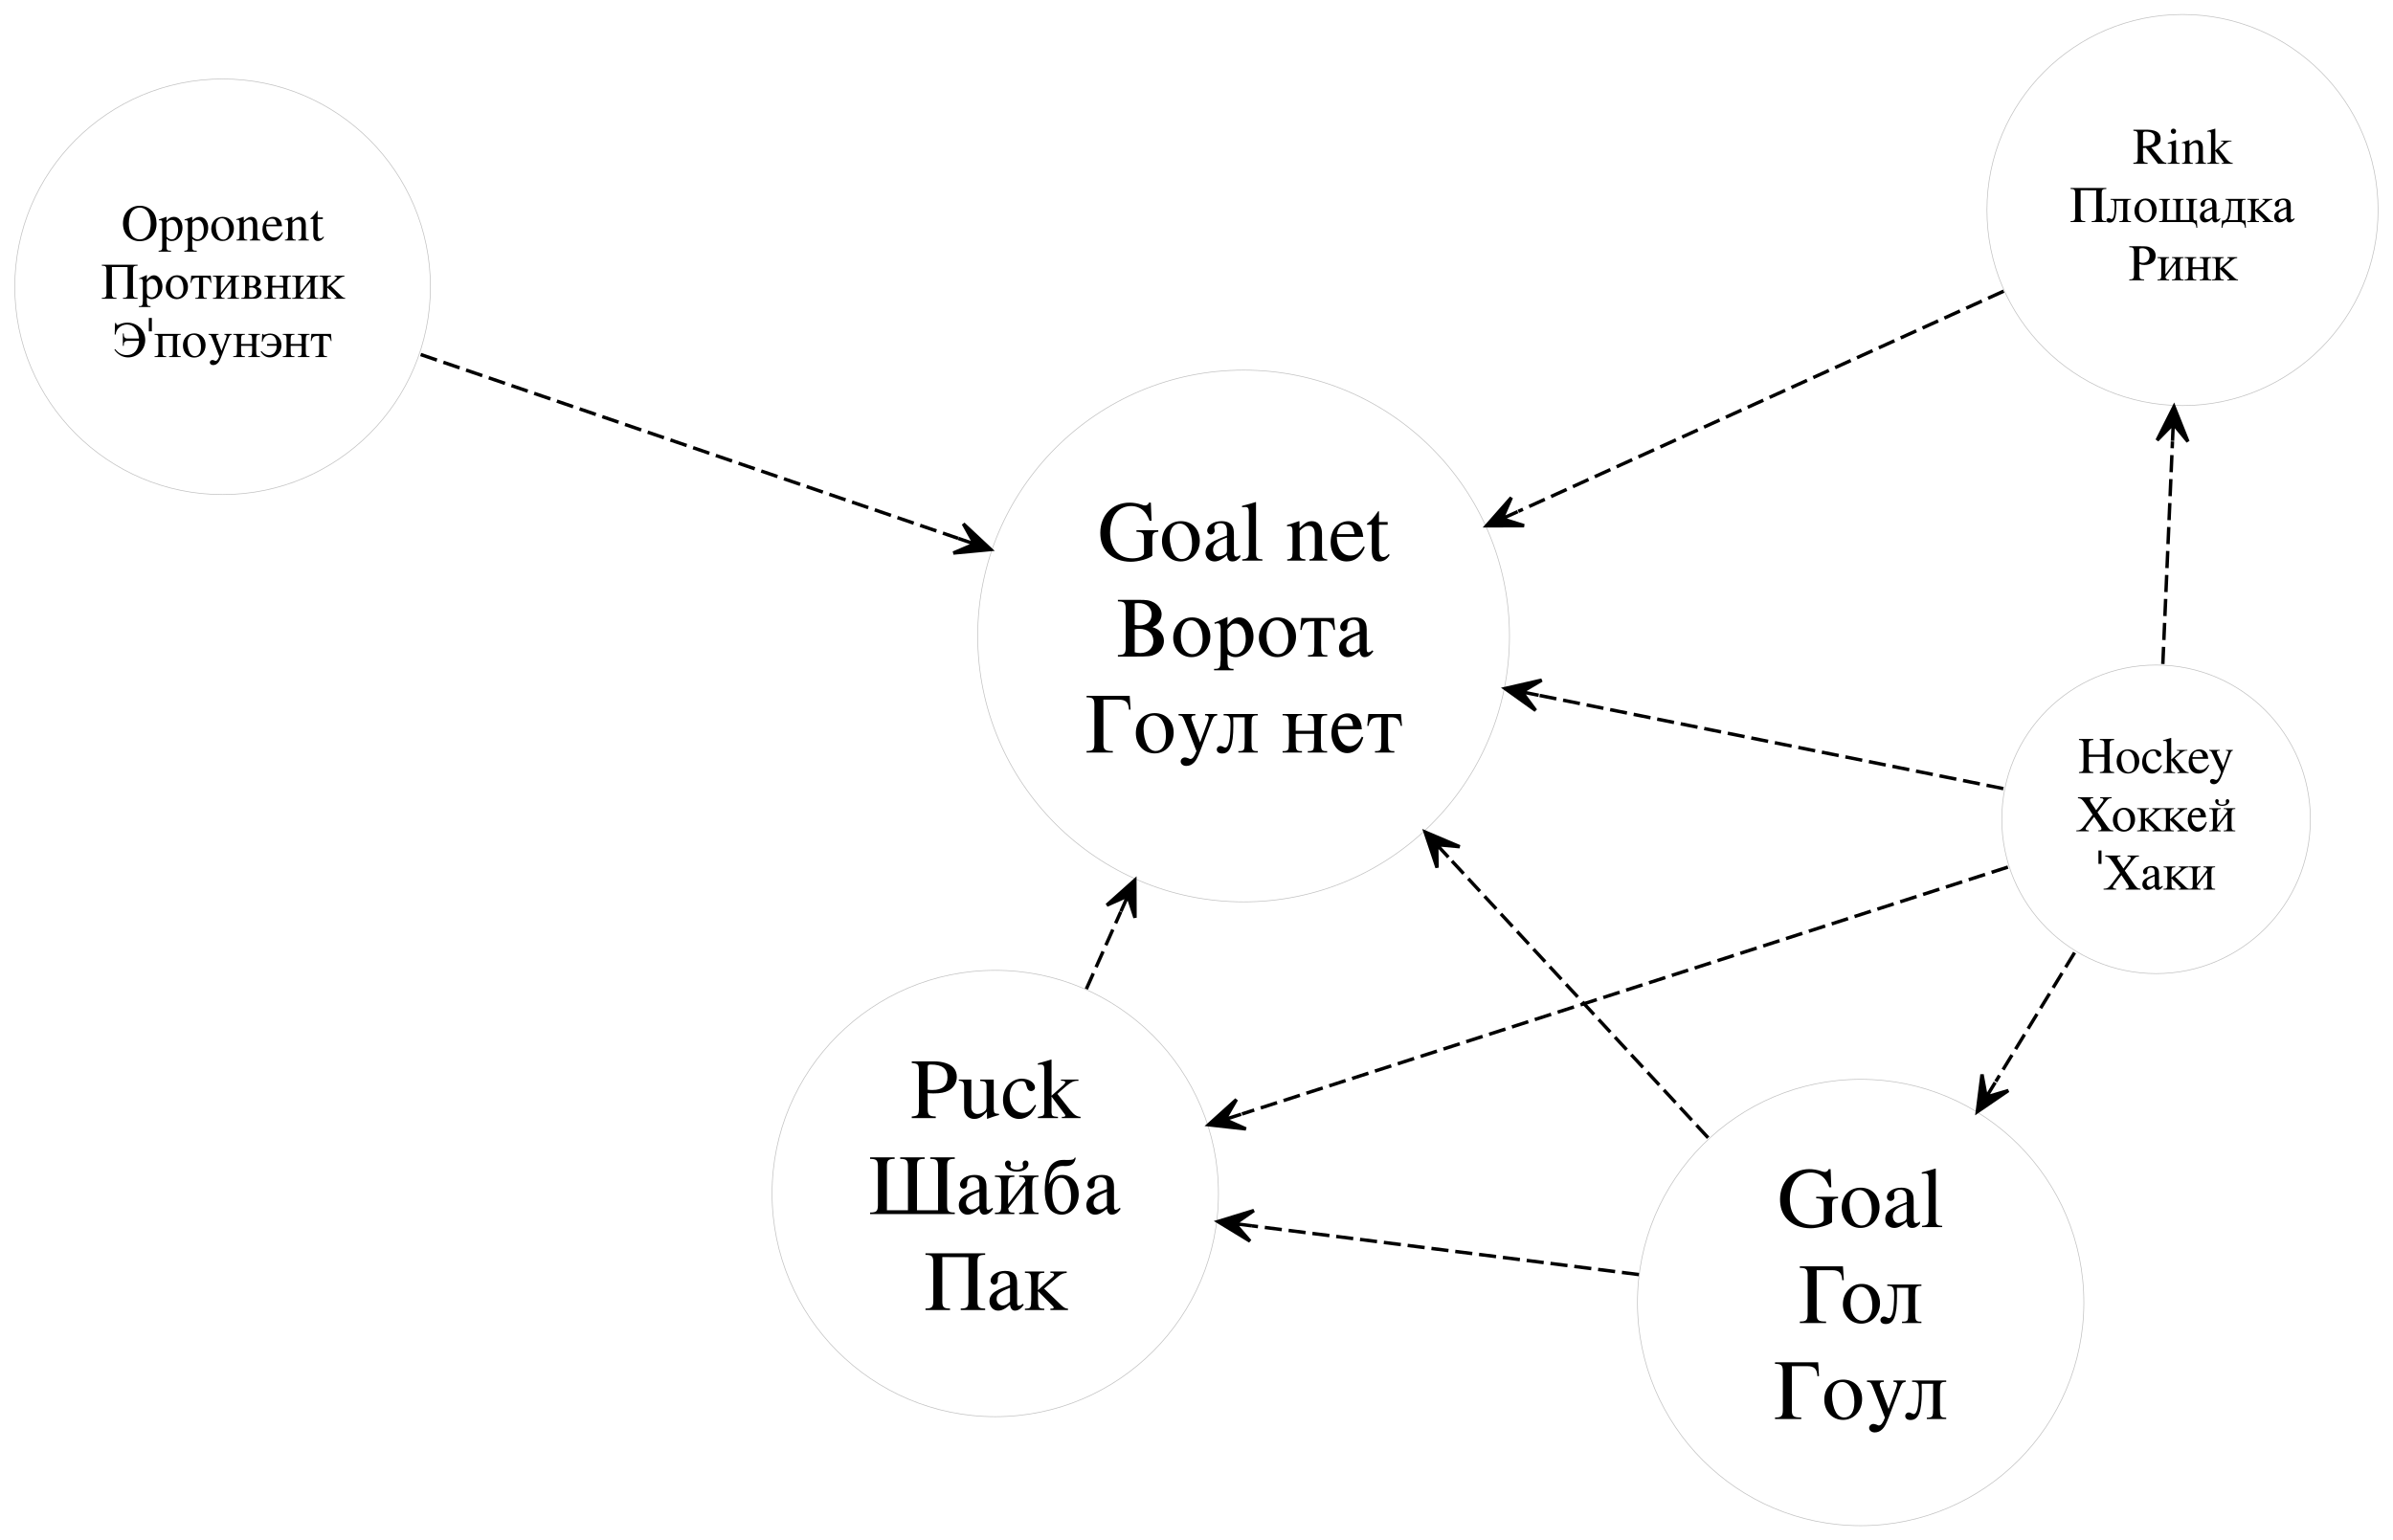
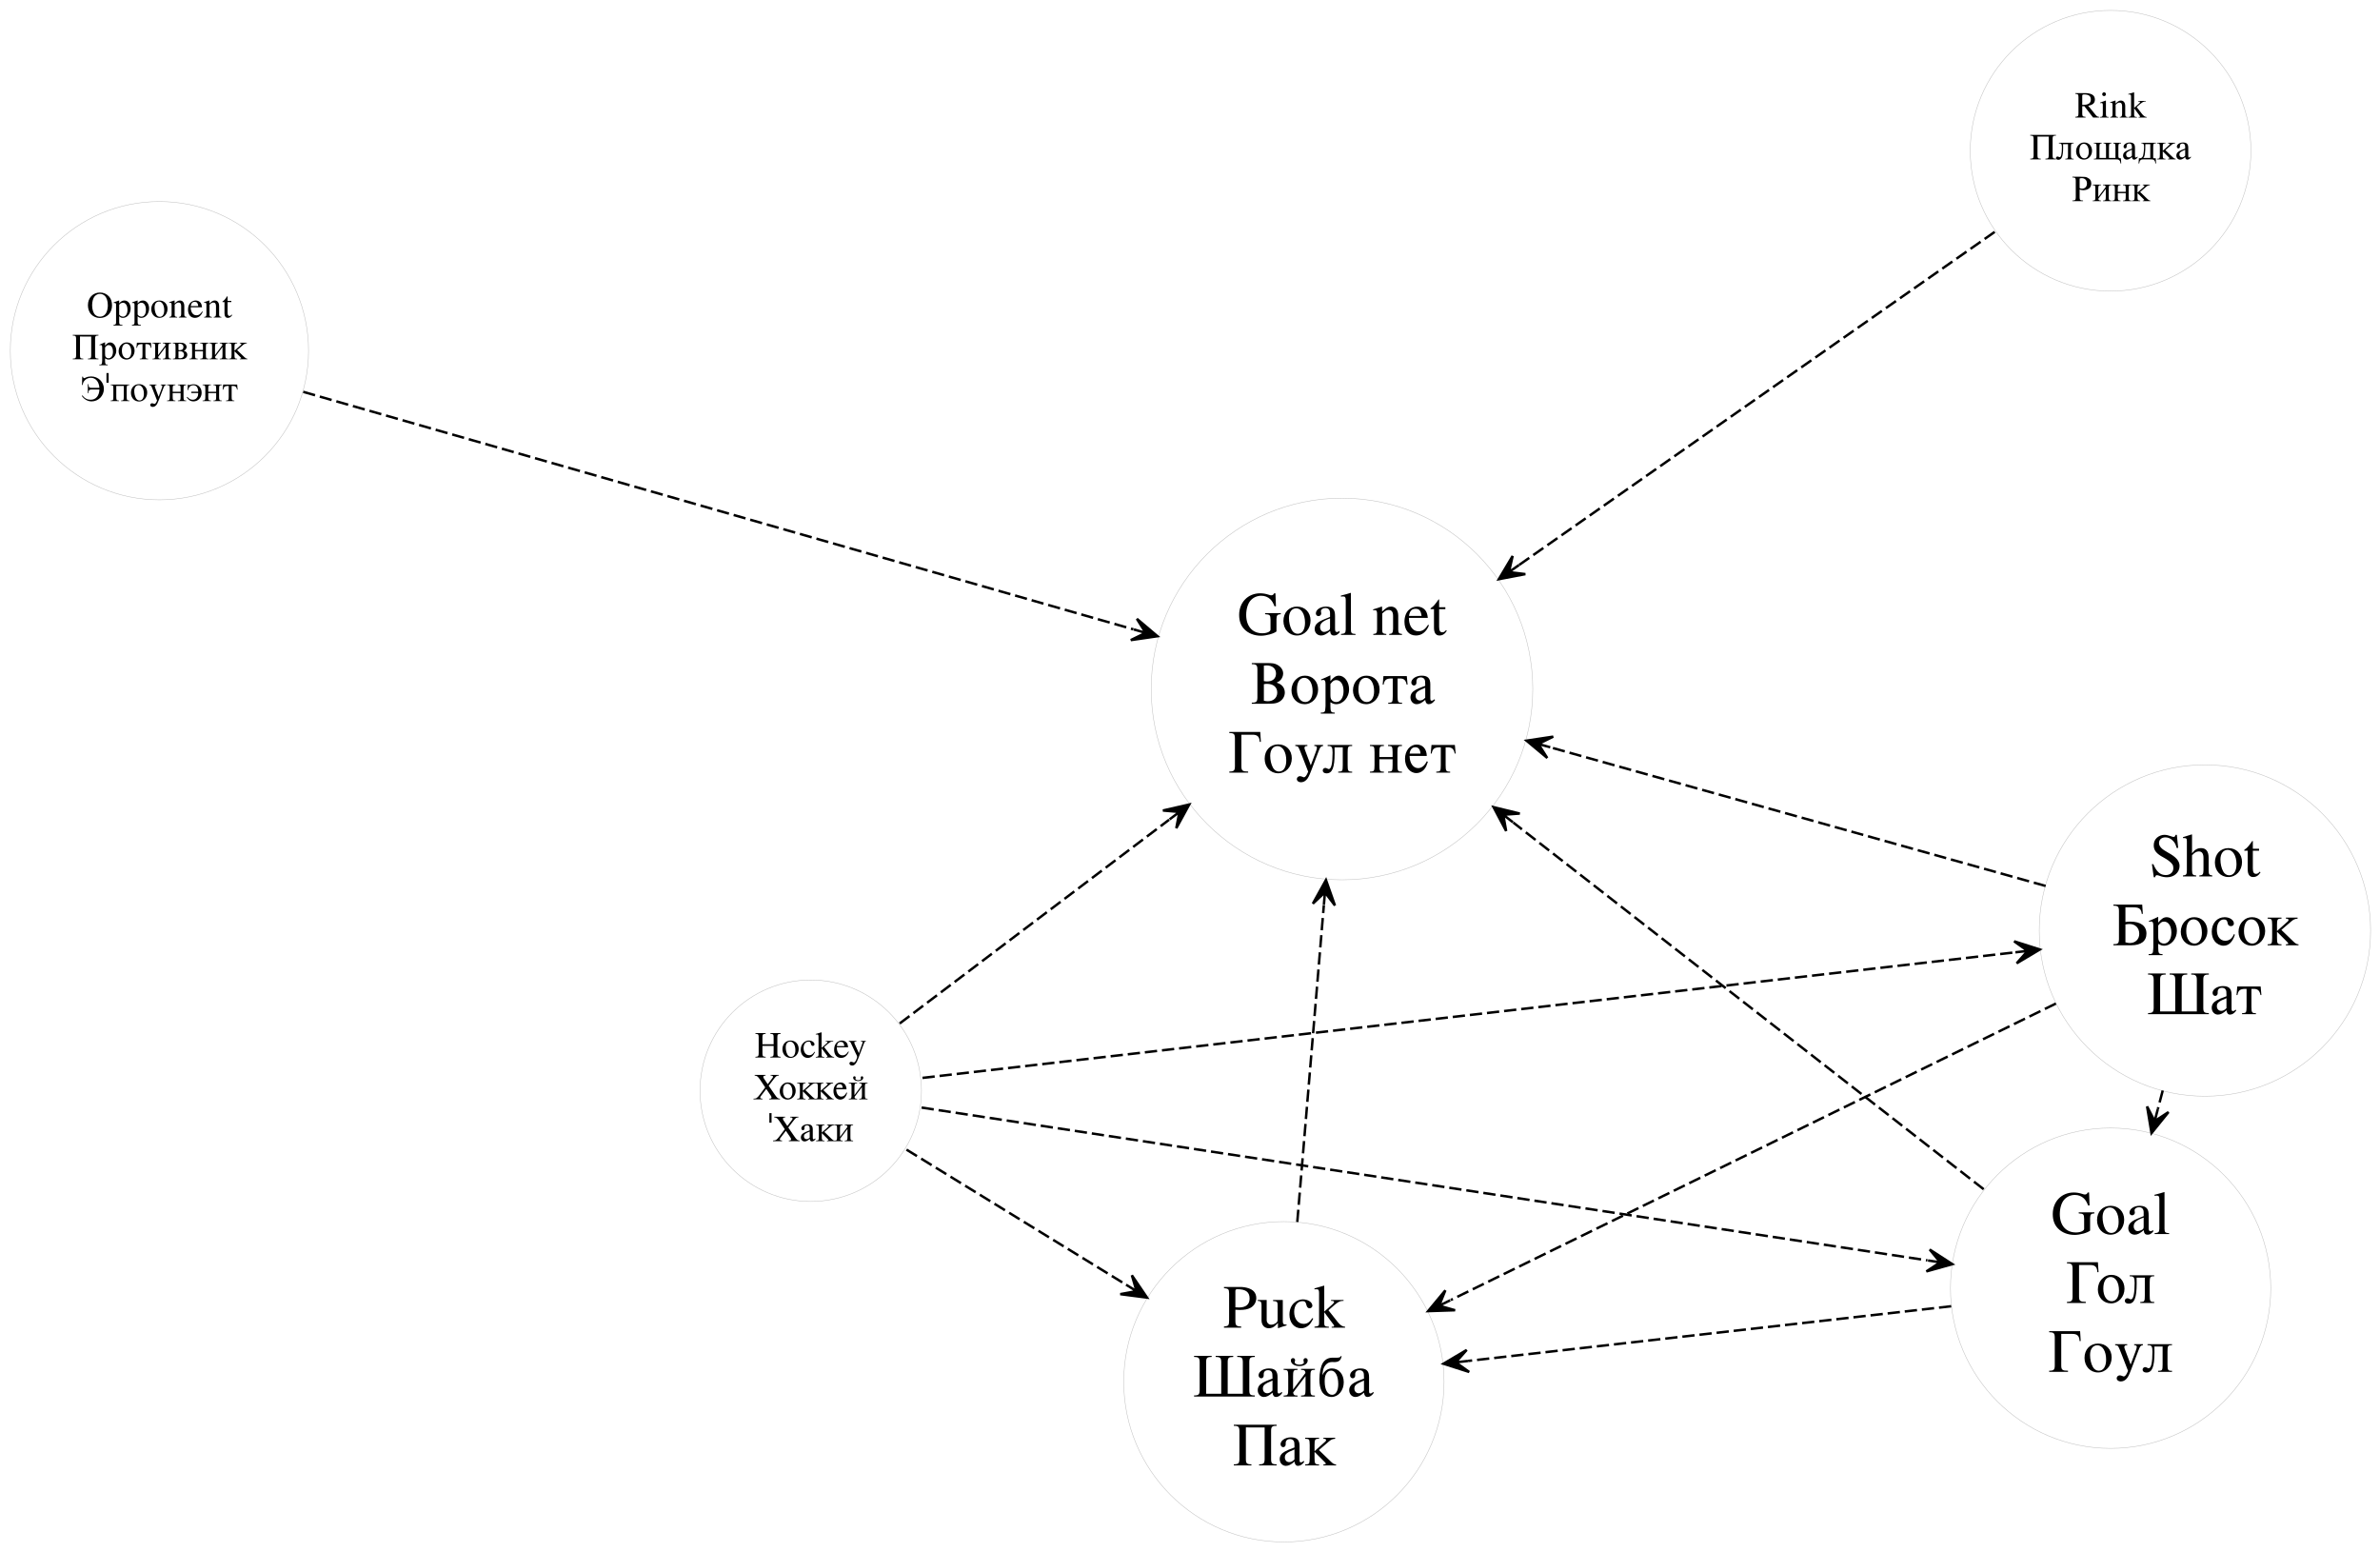
- <svg xmlns="http://www.w3.org/2000/svg" xmlns:xlink="http://www.w3.org/1999/xlink" width="698pt" height="449pt" viewBox="0.00 0.00 697.81 449.04">
-   <g id="graph0" class="graph" transform="scale(1 1) rotate(0) translate(4 445.0395)">
+ <svg xmlns="http://www.w3.org/2000/svg" xmlns:xlink="http://www.w3.org/1999/xlink" width="968pt" height="631pt" viewBox="0.00 0.00 967.57 630.72">
+   <g id="graph0" class="graph" transform="scale(1 1) rotate(0) translate(4 626.7228)">
    <g id="node1" class="node root has-pronunciation">
      <g id="a_node1">
        <a xlink:href="javascript:history.back()" xlink:title="Ворота" target="_top">
-           <ellipse fill="none" stroke="#c0c0c0" stroke-width=".2" cx="358.643" cy="-259.497" rx="77.564" ry="77.564" />
-           <text text-anchor="middle" x="358.643" y="-281.497" font-family="Times,serif" font-size="25.00" fill="#000000">Goal net</text>
-           <text text-anchor="middle" x="358.643" y="-253.497" font-family="Times,serif" font-size="25.00" fill="#000000">Ворота</text>
-           <text text-anchor="middle" x="358.643" y="-225.497" font-family="Times,serif" font-size="25.00" fill="#000000">Гoул нет</text>
+           <ellipse fill="none" stroke="#c0c0c0" stroke-width=".2" cx="541.572" cy="-346.656" rx="77.564" ry="77.564" />
+           <text text-anchor="middle" x="541.572" y="-368.656" font-family="Times,serif" font-size="25.00" fill="#000000">Goal net</text>
+           <text text-anchor="middle" x="541.572" y="-340.656" font-family="Times,serif" font-size="25.00" fill="#000000">Ворота</text>
+           <text text-anchor="middle" x="541.572" y="-312.656" font-family="Times,serif" font-size="25.00" fill="#000000">Гoул нет</text>
        </a>
      </g>
    </g>
    <g id="node2" class="node has-pronunciation">
      <g id="a_node2">
        <a xlink:href="../rink.html" xlink:title="Площадка" target="_top">
-           <ellipse fill="none" stroke="#c0c0c0" stroke-width=".2" cx="632.533" cy="-383.764" rx="57.052" ry="57.052" />
-           <text text-anchor="middle" x="632.533" y="-397.264" font-family="Times,serif" font-size="15.00" fill="#000000">Rink</text>
-           <text text-anchor="middle" x="632.533" y="-380.264" font-family="Times,serif" font-size="15.00" fill="#000000">Площадка</text>
-           <text text-anchor="middle" x="632.533" y="-363.264" font-family="Times,serif" font-size="15.00" fill="#000000">Ринк</text>
+           <ellipse fill="none" stroke="#c0c0c0" stroke-width=".2" cx="854.045" cy="-565.447" rx="57.052" ry="57.052" />
+           <text text-anchor="middle" x="854.045" y="-578.947" font-family="Times,serif" font-size="15.00" fill="#000000">Rink</text>
+           <text text-anchor="middle" x="854.045" y="-561.947" font-family="Times,serif" font-size="15.00" fill="#000000">Площадка</text>
+           <text text-anchor="middle" x="854.045" y="-544.947" font-family="Times,serif" font-size="15.00" fill="#000000">Ринк</text>
        </a>
      </g>
    </g>
-     <g id="edge5" class="edge">
-       <path fill="none" stroke="#000000" stroke-dasharray="5,2" d="M580.372,-360.098C540.368,-341.948 484.451,-316.577 438.78,-295.856" />
-       <polygon fill="#000000" stroke="#000000" points="429.495,-291.643 440.461,-291.677 434.048,-293.709 438.601,-295.775 438.601,-295.775 438.601,-295.775 434.048,-293.709 436.742,-299.873 429.495,-291.643 429.495,-291.643" />
+     <g id="edge7" class="edge">
+       <path fill="none" stroke="#000000" stroke-dasharray="5,2" d="M806.927,-532.455C755.634,-496.54 673.001,-438.681 613.569,-397.067" />
+       <polygon fill="#000000" stroke="#000000" points="605.342,-391.307 616.115,-393.357 609.438,-394.175 613.534,-397.043 613.534,-397.043 613.534,-397.043 609.438,-394.175 610.953,-400.729 605.342,-391.307 605.342,-391.307" />
    </g>
    <g id="node3" class="node has-pronunciation">
      <g id="a_node3">
        <a xlink:href="../puck.html" xlink:title="Шайба" target="_top">
-           <ellipse fill="none" stroke="#c0c0c0" stroke-width=".2" cx="286.202" cy="-96.852" rx="65.108" ry="65.108" />
-           <text text-anchor="middle" x="286.202" y="-118.852" font-family="Times,serif" font-size="25.00" fill="#000000">Puck</text>
-           <text text-anchor="middle" x="286.202" y="-90.852" font-family="Times,serif" font-size="25.00" fill="#000000">Шайба</text>
-           <text text-anchor="middle" x="286.202" y="-62.852" font-family="Times,serif" font-size="25.00" fill="#000000">Пак</text>
+           <ellipse fill="none" stroke="#c0c0c0" stroke-width=".2" cx="517.951" cy="-65.054" rx="65.108" ry="65.108" />
+           <text text-anchor="middle" x="517.951" y="-87.054" font-family="Times,serif" font-size="25.00" fill="#000000">Puck</text>
+           <text text-anchor="middle" x="517.951" y="-59.054" font-family="Times,serif" font-size="25.00" fill="#000000">Шайба</text>
+           <text text-anchor="middle" x="517.951" y="-31.054" font-family="Times,serif" font-size="25.00" fill="#000000">Пак</text>
        </a>
      </g>
    </g>
-     <g id="edge6" class="edge">
-       <path fill="none" stroke="#000000" stroke-dasharray="5,2" d="M312.765,-156.492C316.038,-163.839 319.424,-171.442 322.806,-179.035" />
-       <polygon fill="#000000" stroke="#000000" points="326.921,-188.273 318.741,-180.969 324.886,-183.706 322.852,-179.138 322.852,-179.138 322.852,-179.138 324.886,-183.706 326.963,-177.308 326.921,-188.273 326.921,-188.273" />
+     <g id="edge8" class="edge">
+       <path fill="none" stroke="#000000" stroke-dasharray="5,2" d="M523.4,-130.013C526.61,-168.277 530.713,-217.194 534.207,-258.859" />
+       <polygon fill="#000000" stroke="#000000" points="535.059,-269.007 529.739,-259.418 534.641,-264.025 534.223,-259.042 534.223,-259.042 534.223,-259.042 534.641,-264.025 538.707,-258.666 535.059,-269.007 535.059,-269.007" />
    </g>
    <g id="node4" class="node has-pronunciation">
      <g id="a_node4">
        <a xlink:href="../opponent.html" xlink:title="Противник" target="_top">
-           <ellipse fill="none" stroke="#c0c0c0" stroke-width=".2" cx="60.811" cy="-361.376" rx="60.623" ry="60.623" />
-           <text text-anchor="middle" x="60.811" y="-374.876" font-family="Times,serif" font-size="15.00" fill="#000000">Opponent</text>
-           <text text-anchor="middle" x="60.811" y="-357.876" font-family="Times,serif" font-size="15.00" fill="#000000">Противник</text>
-           <text text-anchor="middle" x="60.811" y="-340.876" font-family="Times,serif" font-size="15.00" fill="#000000">Эˈпoунэнт</text>
+           <ellipse fill="none" stroke="#c0c0c0" stroke-width=".2" cx="60.811" cy="-484.172" rx="60.623" ry="60.623" />
+           <text text-anchor="middle" x="60.811" y="-497.672" font-family="Times,serif" font-size="15.00" fill="#000000">Opponent</text>
+           <text text-anchor="middle" x="60.811" y="-480.672" font-family="Times,serif" font-size="15.00" fill="#000000">Противник</text>
+           <text text-anchor="middle" x="60.811" y="-463.672" font-family="Times,serif" font-size="15.00" fill="#000000">Эˈпoунэнт</text>
        </a>
      </g>
    </g>
-     <g id="edge7" class="edge">
-       <path fill="none" stroke="#000000" stroke-dasharray="5,2" d="M118.589,-341.612C163.167,-326.364 225.447,-305.059 275.399,-287.972" />
-       <polygon fill="#000000" stroke="#000000" points="284.896,-284.724 276.891,-292.218 280.165,-286.342 275.434,-287.961 275.434,-287.961 275.434,-287.961 280.165,-286.342 273.978,-283.703 284.896,-284.724 284.896,-284.724" />
+     <g id="edge9" class="edge">
+       <path fill="none" stroke="#000000" stroke-dasharray="5,2" d="M119.281,-467.447C203.595,-443.33 359.813,-398.646 456.788,-370.907" />
+       <polygon fill="#000000" stroke="#000000" points="466.565,-368.111 458.188,-375.187 461.758,-369.486 456.95,-370.861 456.95,-370.861 456.95,-370.861 461.758,-369.486 455.713,-366.534 466.565,-368.111 466.565,-368.111" />
    </g>
    <g id="node5" class="node has-pronunciation">
      <g id="a_node5">
        <a xlink:href="../goal.html" xlink:title="Гол" target="_top">
-           <ellipse fill="none" stroke="#c0c0c0" stroke-width=".2" cx="538.646" cy="-65.054" rx="65.108" ry="65.108" />
-           <text text-anchor="middle" x="538.646" y="-87.054" font-family="Times,serif" font-size="25.00" fill="#000000">Goal</text>
-           <text text-anchor="middle" x="538.646" y="-59.054" font-family="Times,serif" font-size="25.00" fill="#000000">Гол</text>
-           <text text-anchor="middle" x="538.646" y="-31.054" font-family="Times,serif" font-size="25.00" fill="#000000">Гoул</text>
+           <ellipse fill="none" stroke="#c0c0c0" stroke-width=".2" cx="854.053" cy="-103.095" rx="65.108" ry="65.108" />
+           <text text-anchor="middle" x="854.053" y="-125.095" font-family="Times,serif" font-size="25.00" fill="#000000">Goal</text>
+           <text text-anchor="middle" x="854.053" y="-97.095" font-family="Times,serif" font-size="25.00" fill="#000000">Гол</text>
+           <text text-anchor="middle" x="854.053" y="-69.095" font-family="Times,serif" font-size="25.00" fill="#000000">Гoул</text>
        </a>
      </g>
    </g>
-     <g id="edge8" class="edge">
-       <path fill="none" stroke="#000000" stroke-dasharray="5,2" d="M494.151,-113.118C471.312,-137.79 443.168,-168.192 418.457,-194.885" />
-       <polygon fill="#000000" stroke="#000000" points="411.586,-202.308 415.077,-191.912 414.982,-198.639 418.379,-194.97 418.379,-194.97 418.379,-194.97 414.982,-198.639 421.681,-198.026 411.586,-202.308 411.586,-202.308" />
+     <g id="edge10" class="edge">
+       <path fill="none" stroke="#000000" stroke-dasharray="5,2" d="M802.453,-143.315C750.219,-184.028 669.107,-247.25 611.2,-292.385" />
+       <polygon fill="#000000" stroke="#000000" points="603.189,-298.629 608.309,-288.933 607.132,-295.555 611.076,-292.482 611.076,-292.482 611.076,-292.482 607.132,-295.555 613.842,-296.031 603.189,-298.629 603.189,-298.629" />
    </g>
    <g id="edge1" class="edge">
-       <path fill="none" stroke="#000000" stroke-dasharray="5,2" d="M473.964,-73.201C439.513,-77.541 396.964,-82.9 361.086,-87.42" />
-       <polygon fill="#000000" stroke="#000000" points="351.155,-88.671 360.514,-82.956 356.116,-88.046 361.077,-87.421 361.077,-87.421 361.077,-87.421 356.116,-88.046 361.639,-91.885 351.155,-88.671 351.155,-88.671" />
+       <path fill="none" stroke="#000000" stroke-dasharray="5,2" d="M789.249,-95.761C733.078,-89.403 651.781,-80.201 592.838,-73.53" />
+       <polygon fill="#000000" stroke="#000000" points="582.842,-72.398 593.285,-69.052 587.81,-72.961 592.779,-73.523 592.779,-73.523 592.779,-73.523 587.81,-72.961 592.273,-77.995 582.842,-72.398 582.842,-72.398" />
    </g>
    <g id="node6" class="node has-pronunciation">
      <g id="a_node6">
-         <a xlink:href="../hockey.html" xlink:title="Хоккей" target="_top">
-           <ellipse fill="none" stroke="#c0c0c0" stroke-width=".2" cx="624.829" cy="-206.017" rx="45.011" ry="45.011" />
-           <text text-anchor="middle" x="624.829" y="-219.517" font-family="Times,serif" font-size="15.00" fill="#000000">Hockey</text>
-           <text text-anchor="middle" x="624.829" y="-202.517" font-family="Times,serif" font-size="15.00" fill="#000000">Хоккей</text>
-           <text text-anchor="middle" x="624.829" y="-185.517" font-family="Times,serif" font-size="15.00" fill="#000000">ˈХаки</text>
+         <a xlink:href="../shot.html" xlink:title="Бросок" target="_top">
+           <ellipse fill="none" stroke="#c0c0c0" stroke-width=".2" cx="892.391" cy="-248.481" rx="67.351" ry="67.351" />
+           <text text-anchor="middle" x="892.391" y="-270.481" font-family="Times,serif" font-size="25.00" fill="#000000">Shot</text>
+           <text text-anchor="middle" x="892.391" y="-242.481" font-family="Times,serif" font-size="25.00" fill="#000000">Бросок</text>
+           <text text-anchor="middle" x="892.391" y="-214.481" font-family="Times,serif" font-size="25.00" fill="#000000">Шат</text>
        </a>
      </g>
    </g>
-     <g id="edge9" class="edge">
-       <path fill="none" stroke="#000000" stroke-dasharray="5,2" d="M580.275,-214.968C543.469,-222.363 490.129,-233.08 445,-242.147" />
-       <polygon fill="#000000" stroke="#000000" points="434.912,-244.174 443.83,-237.792 439.814,-243.189 444.716,-242.204 444.716,-242.204 444.716,-242.204 439.814,-243.189 445.603,-246.616 434.912,-244.174 434.912,-244.174" />
+     <g id="edge11" class="edge">
+       <path fill="none" stroke="#000000" stroke-dasharray="5,2" d="M827.637,-266.602C770.976,-282.458 688.28,-305.6 626.357,-322.929" />
+       <polygon fill="#000000" stroke="#000000" points="616.604,-325.659 625.021,-318.63 621.419,-324.311 626.234,-322.964 626.234,-322.964 626.234,-322.964 621.419,-324.311 627.447,-327.297 616.604,-325.659 616.604,-325.659" />
+     </g>
+     <g id="edge3" class="edge">
+       <path fill="none" stroke="#000000" stroke-dasharray="5,2" d="M831.815,-218.806C764.465,-185.813 655.952,-132.656 585.799,-98.29" />
+       <polygon fill="#000000" stroke="#000000" points="576.589,-93.779 587.549,-94.137 581.079,-95.978 585.569,-98.178 585.569,-98.178 585.569,-98.178 581.079,-95.978 583.59,-102.219 576.589,-93.779 576.589,-93.779" />
    </g>
    <g id="edge2" class="edge">
-       <path fill="none" stroke="#000000" stroke-dasharray="5,2" d="M626.793,-251.33C627.647,-271.042 628.666,-294.552 629.607,-316.256" />
-       <polygon fill="#000000" stroke="#000000" points="630.047,-326.409 625.118,-316.613 629.831,-321.414 629.614,-316.418 629.614,-316.418 629.614,-316.418 629.831,-321.414 634.11,-316.224 630.047,-326.409 630.047,-326.409" />
+       <path fill="none" stroke="#000000" stroke-dasharray="5,2" d="M875.241,-183.442C874.578,-180.928 873.912,-178.402 873.245,-175.876" />
+       <polygon fill="#000000" stroke="#000000" points="870.682,-166.156 877.583,-174.679 871.957,-170.991 873.232,-175.826 873.232,-175.826 873.232,-175.826 871.957,-170.991 868.881,-176.973 870.682,-166.156 870.682,-166.156" />
    </g>
-     <g id="edge3" class="edge">
-       <path fill="none" stroke="#000000" stroke-dasharray="5,2" d="M581.598,-192.08C525.262,-173.919 425.963,-141.907 358.18,-120.056" />
-       <polygon fill="#000000" stroke="#000000" points="348.417,-116.909 359.316,-115.694 353.176,-118.443 357.935,-119.977 357.935,-119.977 357.935,-119.977 353.176,-118.443 356.554,-124.26 348.417,-116.909 348.417,-116.909" />
+     <g id="node7" class="node has-pronunciation">
+       <g id="a_node7">
+         <a xlink:href="../hockey.html" xlink:title="Хоккей" target="_top">
+           <ellipse fill="none" stroke="#c0c0c0" stroke-width=".2" cx="325.601" cy="-183.363" rx="45.011" ry="45.011" />
+           <text text-anchor="middle" x="325.601" y="-196.863" font-family="Times,serif" font-size="15.00" fill="#000000">Hockey</text>
+           <text text-anchor="middle" x="325.601" y="-179.863" font-family="Times,serif" font-size="15.00" fill="#000000">Хоккей</text>
+           <text text-anchor="middle" x="325.601" y="-162.863" font-family="Times,serif" font-size="15.00" fill="#000000">ˈХаки</text>
+         </a>
+       </g>
+     </g>
+     <g id="edge12" class="edge">
+       <path fill="none" stroke="#000000" stroke-dasharray="5,2" d="M361.75,-210.694C391.557,-233.231 434.729,-265.873 471.301,-293.524" />
+       <polygon fill="#000000" stroke="#000000" points="479.476,-299.706 468.786,-297.265 475.488,-296.691 471.5,-293.675 471.5,-293.675 471.5,-293.675 475.488,-296.691 474.214,-290.086 479.476,-299.706 479.476,-299.706" />
+     </g>
+     <g id="edge5" class="edge">
+       <path fill="none" stroke="#000000" stroke-dasharray="5,2" d="M364.526,-159.421C390.104,-143.689 424.175,-122.732 453.713,-104.564" />
+       <polygon fill="#000000" stroke="#000000" points="462.315,-99.274 456.155,-108.346 458.057,-101.893 453.798,-104.513 453.798,-104.513 453.798,-104.513 458.057,-101.893 451.44,-100.68 462.315,-99.274 462.315,-99.274" />
+     </g>
+     <g id="edge6" class="edge">
+       <path fill="none" stroke="#000000" stroke-dasharray="5,2" d="M370.657,-176.519C461.664,-162.696 668.205,-131.324 779.572,-114.409" />
+       <polygon fill="#000000" stroke="#000000" points="789.717,-112.868 780.506,-118.818 784.774,-113.618 779.83,-114.369 779.83,-114.369 779.83,-114.369 784.774,-113.618 779.155,-109.92 789.717,-112.868 789.717,-112.868" />
    </g>
    <g id="edge4" class="edge">
-       <path fill="none" stroke="#000000" stroke-dasharray="5,2" d="M601.051,-167.125C593.926,-155.471 585.913,-142.365 578.064,-129.527" />
-       <polygon fill="#000000" stroke="#000000" points="572.669,-120.703 581.725,-126.887 575.278,-124.969 577.886,-129.235 577.886,-129.235 577.886,-129.235 575.278,-124.969 574.046,-131.582 572.669,-120.703 572.669,-120.703" />
+       <path fill="none" stroke="#000000" stroke-dasharray="5,2" d="M371.026,-188.581C467.766,-199.696 695.07,-225.81 815.068,-239.597" />
+       <polygon fill="#000000" stroke="#000000" points="825.28,-240.77 814.832,-244.099 820.313,-240.2 815.346,-239.629 815.346,-239.629 815.346,-239.629 820.313,-240.2 815.86,-235.158 825.28,-240.77 825.28,-240.77" />
    </g>
  </g>
</svg>
